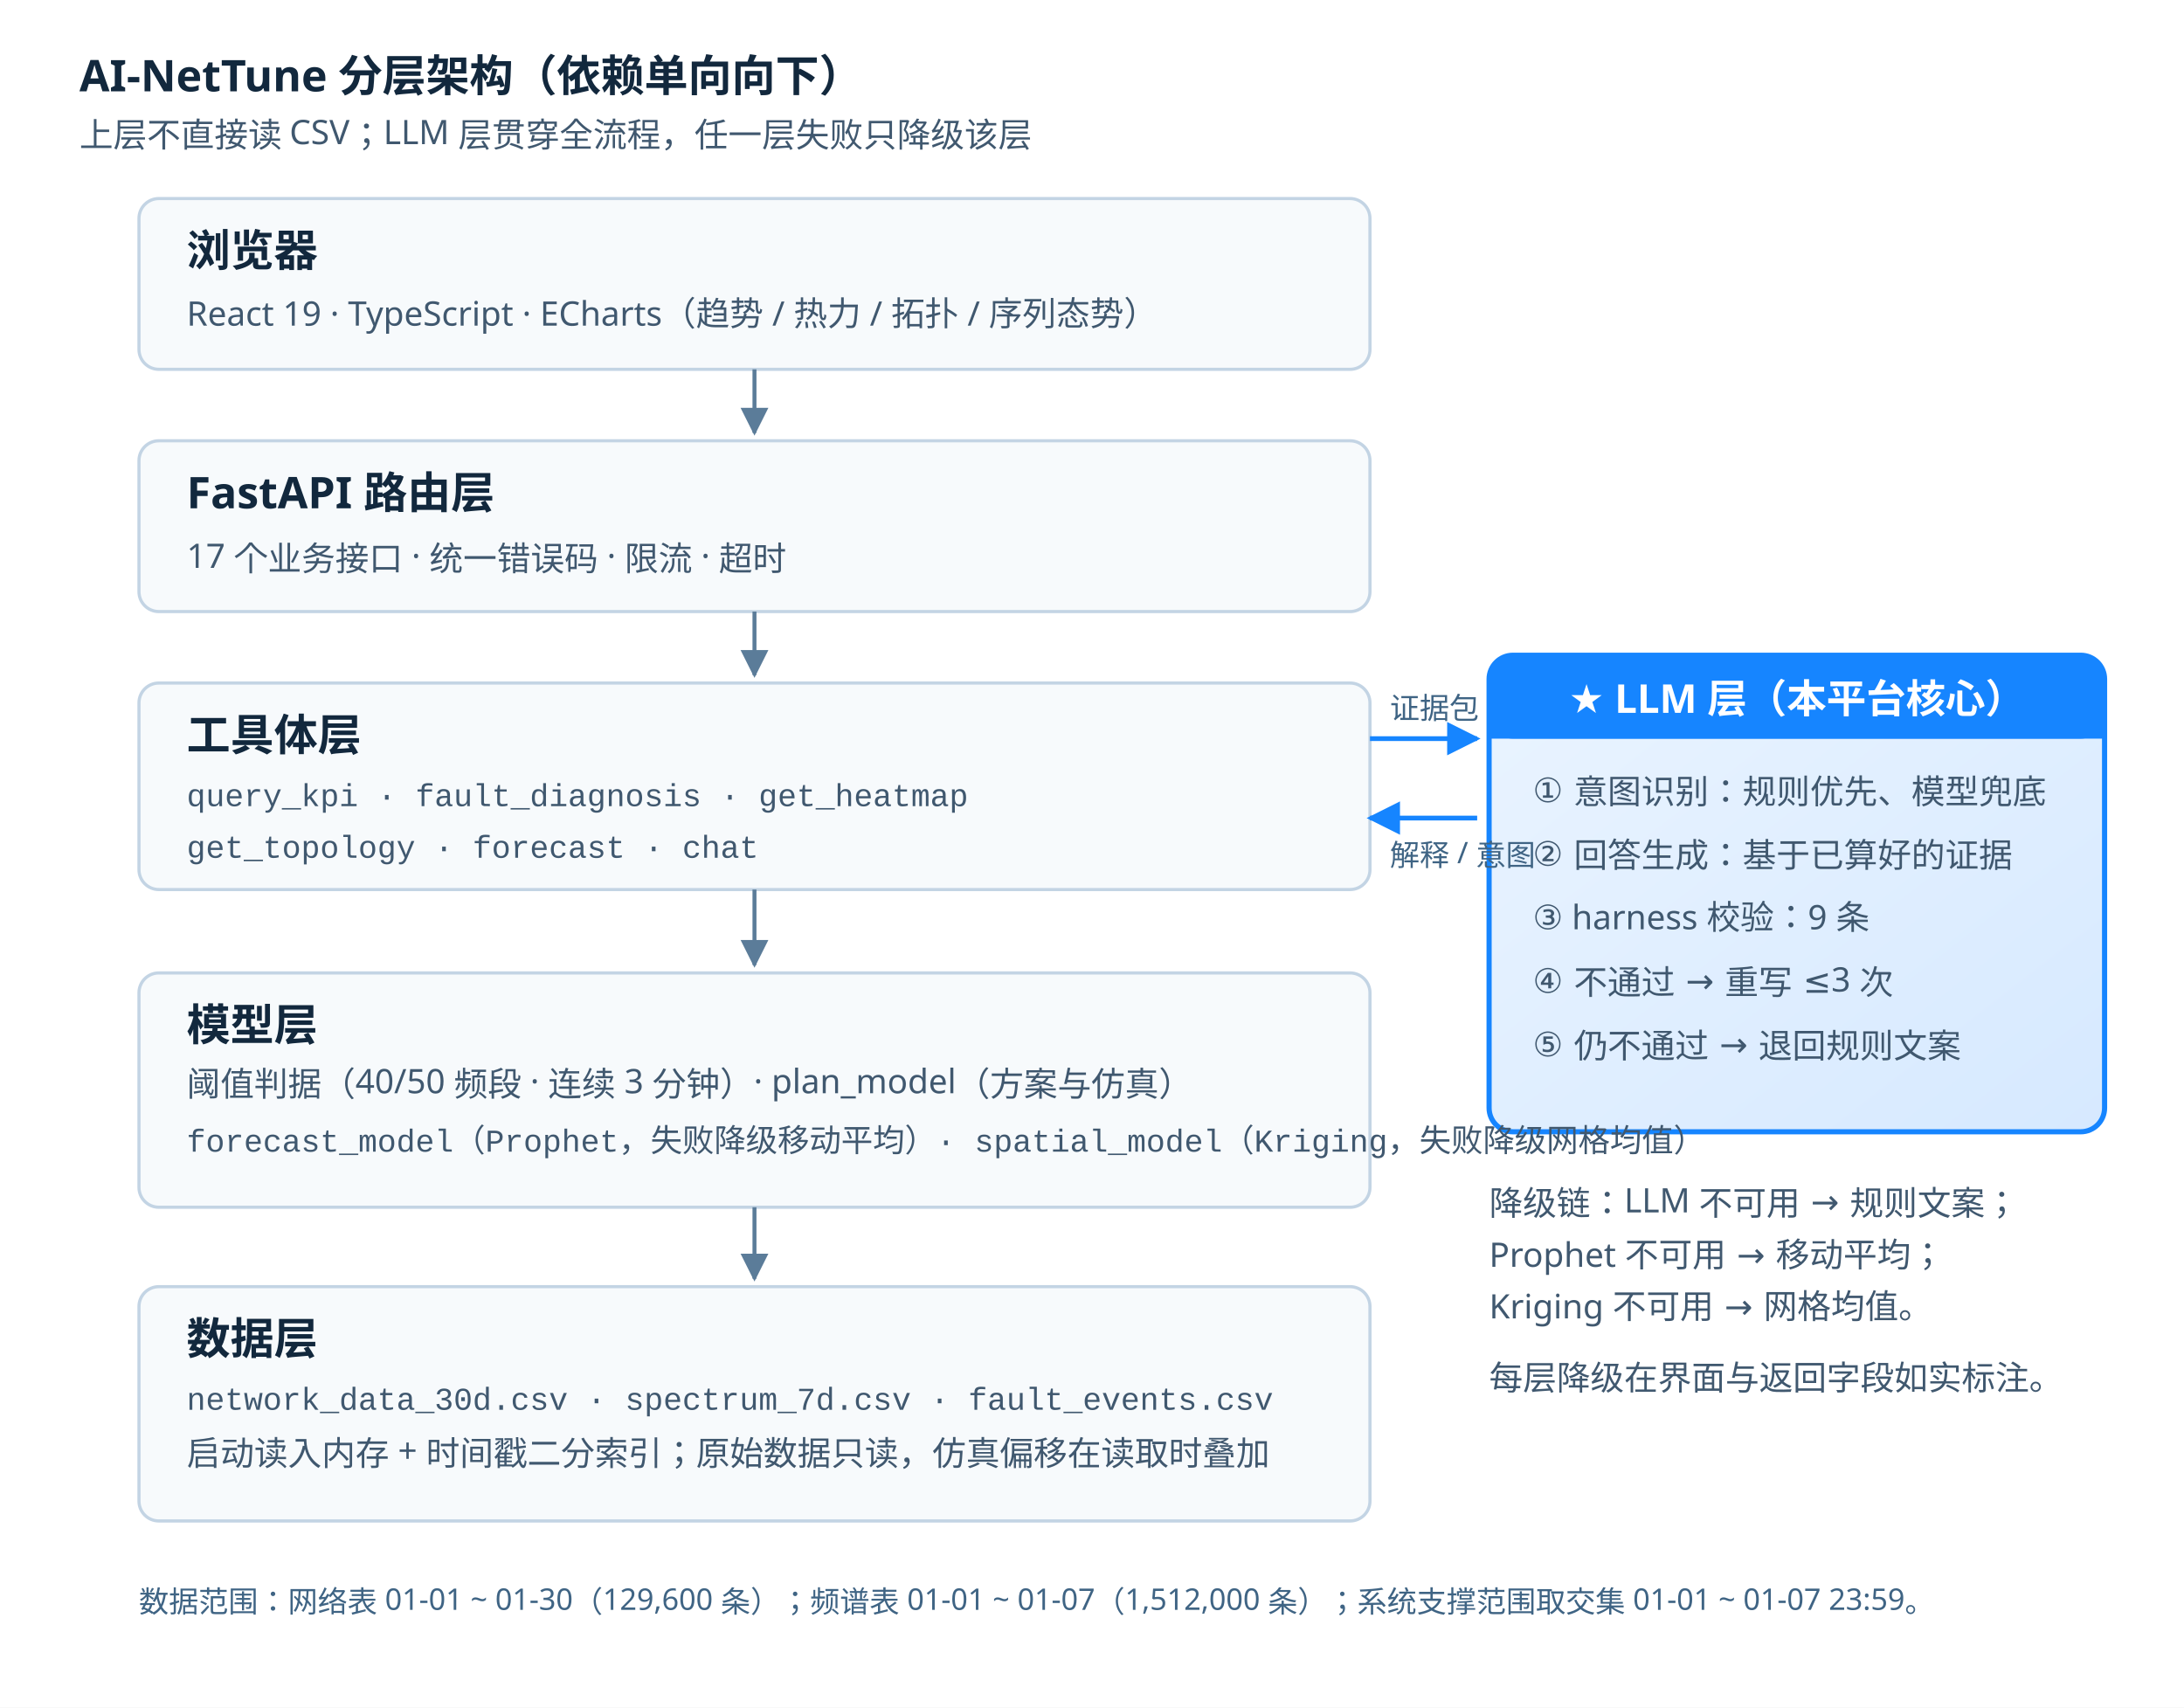
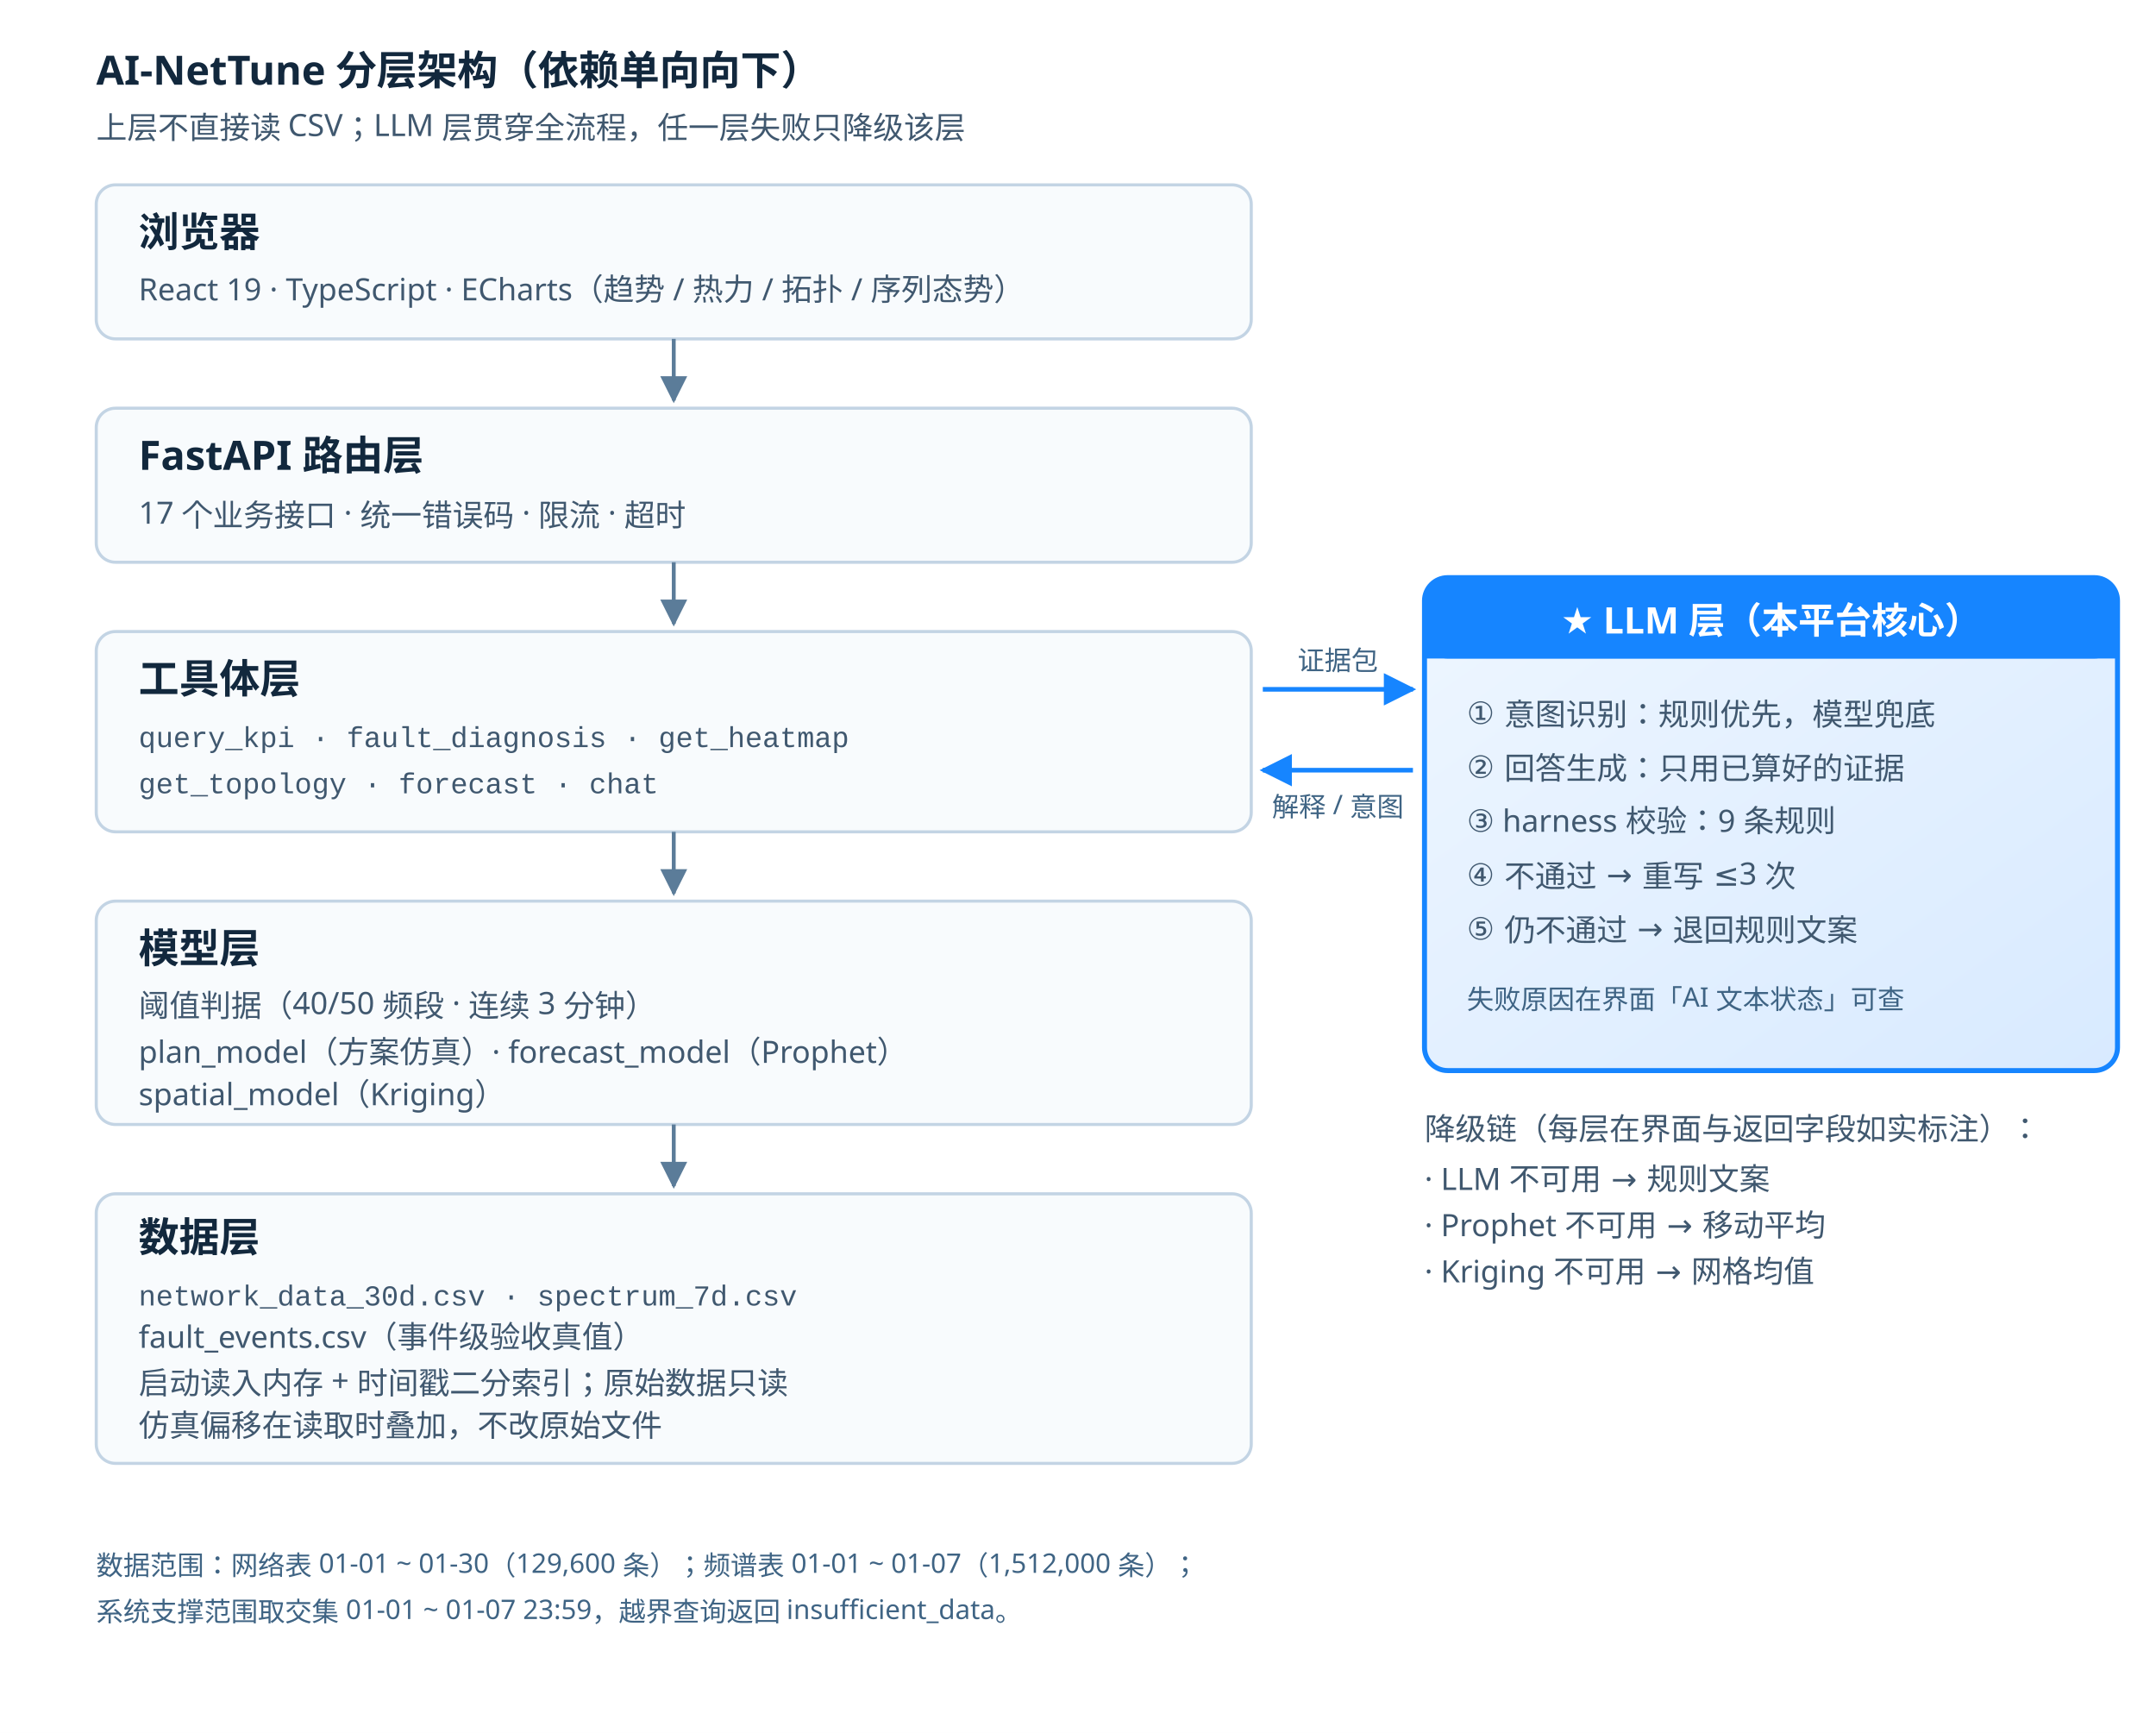
- <svg xmlns="http://www.w3.org/2000/svg" viewBox="0 0 1100 860" width="1100" height="860" role="img" aria-label="AI-NetTune 技术架构图">
+ <svg xmlns="http://www.w3.org/2000/svg" viewBox="0 0 1120 900" width="1120" height="900" role="img" aria-label="AI-NetTune 技术架构图">
  <defs>
    <linearGradient id="llmBg" x1="0" y1="0" x2="1" y2="1">
-       <stop offset="0" stop-color="#eaf4ff" />
-       <stop offset="1" stop-color="#d6e9ff" />
+       <stop offset="0" stop-color="#eef6ff" />
+       <stop offset="1" stop-color="#d8eaff" />
    </linearGradient>
    <marker id="arrow" viewBox="0 0 10 10" refX="9" refY="5" markerWidth="7" markerHeight="7" orient="auto-start-reverse">
      <path d="M0 0 L10 5 L0 10 z" fill="#5b7c99" />
    </marker>
    <marker id="arrowBlue" viewBox="0 0 10 10" refX="9" refY="5" markerWidth="7" markerHeight="7" orient="auto-start-reverse">
      <path d="M0 0 L10 5 L0 10 z" fill="#1685ff" />
    </marker>
    <style>
-       .layer  { fill: #f7fafc; stroke: #c3d4e4; stroke-width: 1.6; }
-       .title  { font-family: "Microsoft YaHei", "PingFang SC", sans-serif; font-size: 22px; font-weight: 700; fill: #12283d; }
-       .detail { font-family: "Microsoft YaHei", "PingFang SC", sans-serif; font-size: 17px; fill: #40586f; }
-       .mono   { font-family: Consolas, "Courier New", monospace; font-size: 16px; fill: #40586f; }
+       .box    { fill: #f8fbfd; stroke: #c3d4e4; stroke-width: 1.6; }
+       .h      { font-family: "Microsoft YaHei", "PingFang SC", sans-serif; font-size: 21px; font-weight: 700; fill: #12283d; }
+       .t      { font-family: "Microsoft YaHei", "PingFang SC", sans-serif; font-size: 16px; fill: #40586f; }
+       .m      { font-family: Consolas, "Courier New", monospace; font-size: 15px; fill: #40586f; }
+       .lab    { font-family: "Microsoft YaHei", sans-serif; font-size: 14px; fill: #3f6484; }
      .edge   { stroke: #5b7c99; stroke-width: 2; fill: none; marker-end: url(#arrow); }
-       .edgeB  { stroke: #1685ff; stroke-width: 2.4; fill: none; }
-       .lab    { font-family: "Microsoft YaHei", sans-serif; font-size: 15px; fill: #3f6484; }
    </style>
  </defs>
-   <rect width="1100" height="860" fill="#ffffff" />
-   <text x="40" y="46" class="title">AI-NetTune 分层架构（依赖单向向下）</text>
-   <text x="40" y="74" class="detail">上层不直接读 CSV；LLM 层贯穿全流程，任一层失败只降级该层</text>
-   <rect class="layer" x="70" y="100" width="620" height="86" rx="10" />
-   <text x="94" y="134" class="title">浏览器</text>
-   <text x="94" y="164" class="detail">React 19 · TypeScript · ECharts（趋势 / 热力 / 拓扑 / 序列态势）</text>
-   <rect class="layer" x="70" y="222" width="620" height="86" rx="10" />
-   <text x="94" y="256" class="title">FastAPI 路由层</text>
-   <text x="94" y="286" class="detail">17 个业务接口 · 统一错误码 · 限流 · 超时</text>
-   <rect class="layer" x="70" y="344" width="620" height="104" rx="10" />
-   <text x="94" y="378" class="title">工具体层</text>
-   <text x="94" y="406" class="mono">query_kpi · fault_diagnosis · get_heatmap</text>
-   <text x="94" y="432" class="mono">get_topology · forecast · chat</text>
-   <rect x="750" y="330" width="310" height="240" rx="12" fill="url(#llmBg)" stroke="#1685ff" stroke-width="2.6" />
-   <rect x="750" y="330" width="310" height="42" rx="12" fill="#1685ff" />
-   <rect x="750" y="356" width="310" height="16" fill="#1685ff" />
-   <text x="905" y="359" text-anchor="middle" font-family="Microsoft YaHei, sans-serif" font-size="20" font-weight="700" fill="#ffffff">★ LLM 层（本平台核心）</text>
-   <text x="772" y="404" class="detail">① 意图识别：规则优先、模型兜底</text>
-   <text x="772" y="436" class="detail">② 回答生成：基于已算好的证据</text>
-   <text x="772" y="468" class="detail">③ harness 校验：9 条</text>
-   <text x="772" y="500" class="detail">④ 不通过 → 重写 ≤3 次</text>
-   <text x="772" y="532" class="detail">⑤ 仍不通过 → 退回规则文案</text>
-   <rect class="layer" x="70" y="490" width="620" height="118" rx="10" />
-   <text x="94" y="524" class="title">模型层</text>
-   <text x="94" y="552" class="detail">阈值判据（40/50 频段 · 连续 3 分钟）· plan_model（方案与仿真）</text>
-   <text x="94" y="580" class="mono">forecast_model（Prophet，失败降级移动平均）· spatial_model（Kriging，失败降级网格均值）</text>
-   <rect class="layer" x="70" y="648" width="620" height="118" rx="10" />
-   <text x="94" y="682" class="title">数据层</text>
-   <text x="94" y="710" class="mono">network_data_30d.csv · spectrum_7d.csv · fault_events.csv</text>
-   <text x="94" y="738" class="detail">启动读入内存 + 时间戳二分索引；原始数据只读，仿真偏移在读取时叠加</text>
-   <path class="edge" d="M380 186 L380 218" />
-   <path class="edge" d="M380 308 L380 340" />
-   <path class="edge" d="M380 448 L380 486" />
-   <path class="edge" d="M380 608 L380 644" />
-   <path d="M690 372 L744 372" stroke="#1685ff" stroke-width="2.4" fill="none" marker-end="url(#arrowBlue)" />
-   <path d="M744 412 L690 412" stroke="#1685ff" stroke-width="2.4" fill="none" marker-end="url(#arrowBlue)" />
-   <text x="700" y="362" class="lab">证据包</text>
-   <text x="700" y="436" class="lab">解释 / 意图</text>
-   <text x="750" y="612" class="detail">降级链：LLM 不可用 → 规则文案；</text>
-   <text x="750" y="638" class="detail">Prophet 不可用 → 移动平均；</text>
-   <text x="750" y="664" class="detail">Kriging 不可用 → 网格均值。</text>
-   <text x="750" y="700" class="detail">每层降级在界面与返回字段如实标注。</text>
-   <text x="70" y="812" class="lab">数据范围：网络表 01-01 ~ 01-30（129,600 条）；频谱表 01-01 ~ 01-07（1,512,000 条）；系统支撑范围取交集 01-01 ~ 01-07 23:59。</text>
+   <rect width="1120" height="900" fill="#ffffff" />
+   <text x="50" y="44" class="h">AI-NetTune 分层架构（依赖单向向下）</text>
+   <text x="50" y="72" class="t">上层不直接读 CSV；LLM 层贯穿全流程，任一层失败只降级该层</text>
+   <rect class="box" x="50" y="96" width="600" height="80" rx="10" />
+   <text x="72" y="128" class="h">浏览器</text>
+   <text x="72" y="156" class="t">React 19 · TypeScript · ECharts（趋势 / 热力 / 拓扑 / 序列态势）</text>
+   <rect class="box" x="50" y="212" width="600" height="80" rx="10" />
+   <text x="72" y="244" class="h">FastAPI 路由层</text>
+   <text x="72" y="272" class="t">17 个业务接口 · 统一错误码 · 限流 · 超时</text>
+   <rect class="box" x="50" y="328" width="600" height="104" rx="10" />
+   <text x="72" y="360" class="h">工具体层</text>
+   <text x="72" y="388" class="m">query_kpi · fault_diagnosis · get_heatmap</text>
+   <text x="72" y="412" class="m">get_topology · forecast · chat</text>
+   <rect class="box" x="50" y="468" width="600" height="116" rx="10" />
+   <text x="72" y="500" class="h">模型层</text>
+   <text x="72" y="528" class="t">阈值判据（40/50 频段 · 连续 3 分钟）</text>
+   <text x="72" y="552" class="t">plan_model（方案仿真）· forecast_model（Prophet）</text>
+   <text x="72" y="574" class="t">spatial_model（Kriging）</text>
+   <rect class="box" x="50" y="620" width="600" height="140" rx="10" />
+   <text x="72" y="650" class="h">数据层</text>
+   <text x="72" y="678" class="m">network_data_30d.csv · spectrum_7d.csv</text>
+   <text x="72" y="700" class="t">fault_events.csv（事件级验收真值）</text>
+   <text x="72" y="724" class="t">启动读入内存 + 时间戳二分索引；原始数据只读</text>
+   <text x="72" y="746" class="t">仿真偏移在读取时叠加，不改原始文件</text>
+   <path class="edge" d="M350 176 L350 208" />
+   <path class="edge" d="M350 292 L350 324" />
+   <path class="edge" d="M350 432 L350 464" />
+   <path class="edge" d="M350 584 L350 616" />
+   <rect x="740" y="300" width="360" height="256" rx="12" fill="url(#llmBg)" stroke="#1685ff" stroke-width="2.6" />
+   <rect x="740" y="300" width="360" height="42" rx="12" fill="#1685ff" />
+   <rect x="740" y="326" width="360" height="16" fill="#1685ff" />
+   <text x="920" y="329" text-anchor="middle" font-family="Microsoft YaHei, sans-serif" font-size="19" font-weight="700" fill="#ffffff">★ LLM 层（本平台核心）</text>
+   <text x="762" y="376" class="t">① 意图识别：规则优先，模型兜底</text>
+   <text x="762" y="404" class="t">② 回答生成：只用已算好的证据</text>
+   <text x="762" y="432" class="t">③ harness 校验：9 条规则</text>
+   <text x="762" y="460" class="t">④ 不通过 → 重写 ≤3 次</text>
+   <text x="762" y="488" class="t">⑤ 仍不通过 → 退回规则文案</text>
+   <text x="762" y="524" class="lab">失败原因在界面「AI 文本状态」可查</text>
+   <path d="M656 358 L734 358" stroke="#1685ff" stroke-width="2.4" fill="none" marker-end="url(#arrowBlue)" />
+   <path d="M734 400 L656 400" stroke="#1685ff" stroke-width="2.4" fill="none" marker-end="url(#arrowBlue)" />
+   <text x="695" y="348" text-anchor="middle" class="lab">证据包</text>
+   <text x="695" y="424" text-anchor="middle" class="lab">解释 / 意图</text>
+   <text x="740" y="592" class="t">降级链（每层在界面与返回字段如实标注）：</text>
+   <text x="740" y="618" class="t">· LLM 不可用 → 规则文案</text>
+   <text x="740" y="642" class="t">· Prophet 不可用 → 移动平均</text>
+   <text x="740" y="666" class="t">· Kriging 不可用 → 网格均值</text>
+   <text x="50" y="818" class="lab">数据范围：网络表 01-01 ~ 01-30（129,600 条）；频谱表 01-01 ~ 01-07（1,512,000 条）；</text>
+   <text x="50" y="842" class="lab">系统支撑范围取交集 01-01 ~ 01-07 23:59，越界查询返回 insufficient_data。</text>
</svg>
